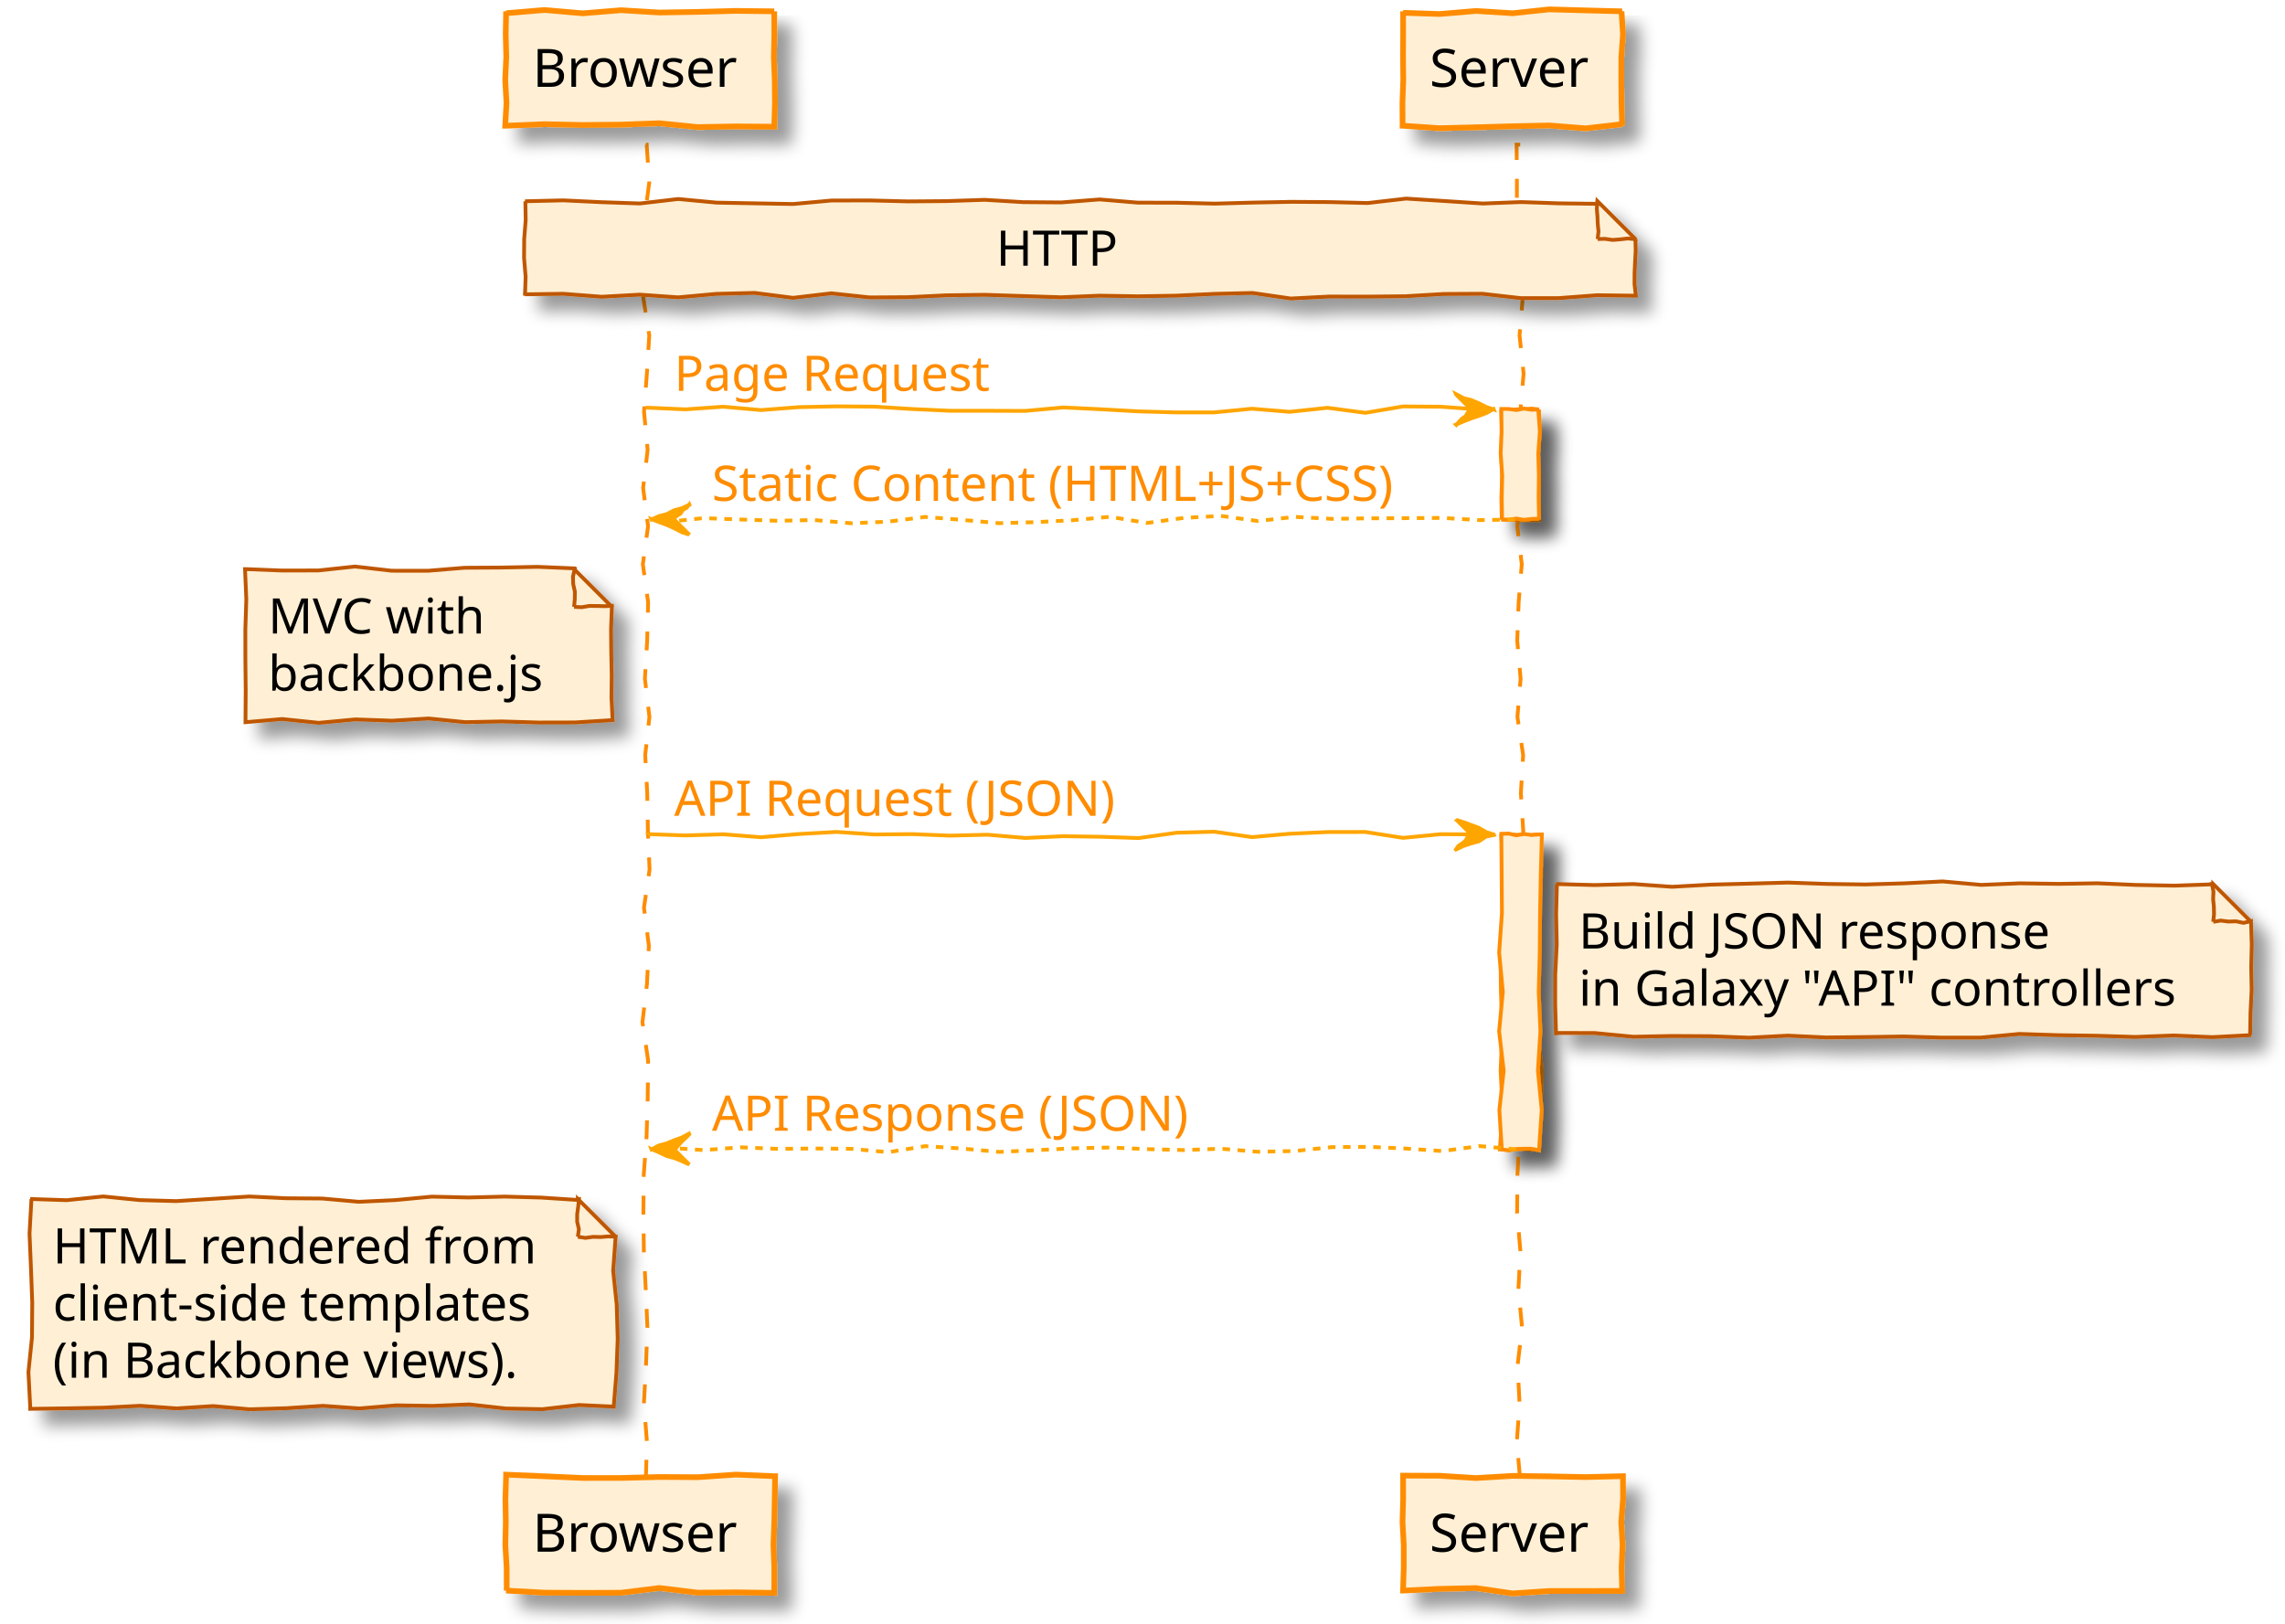
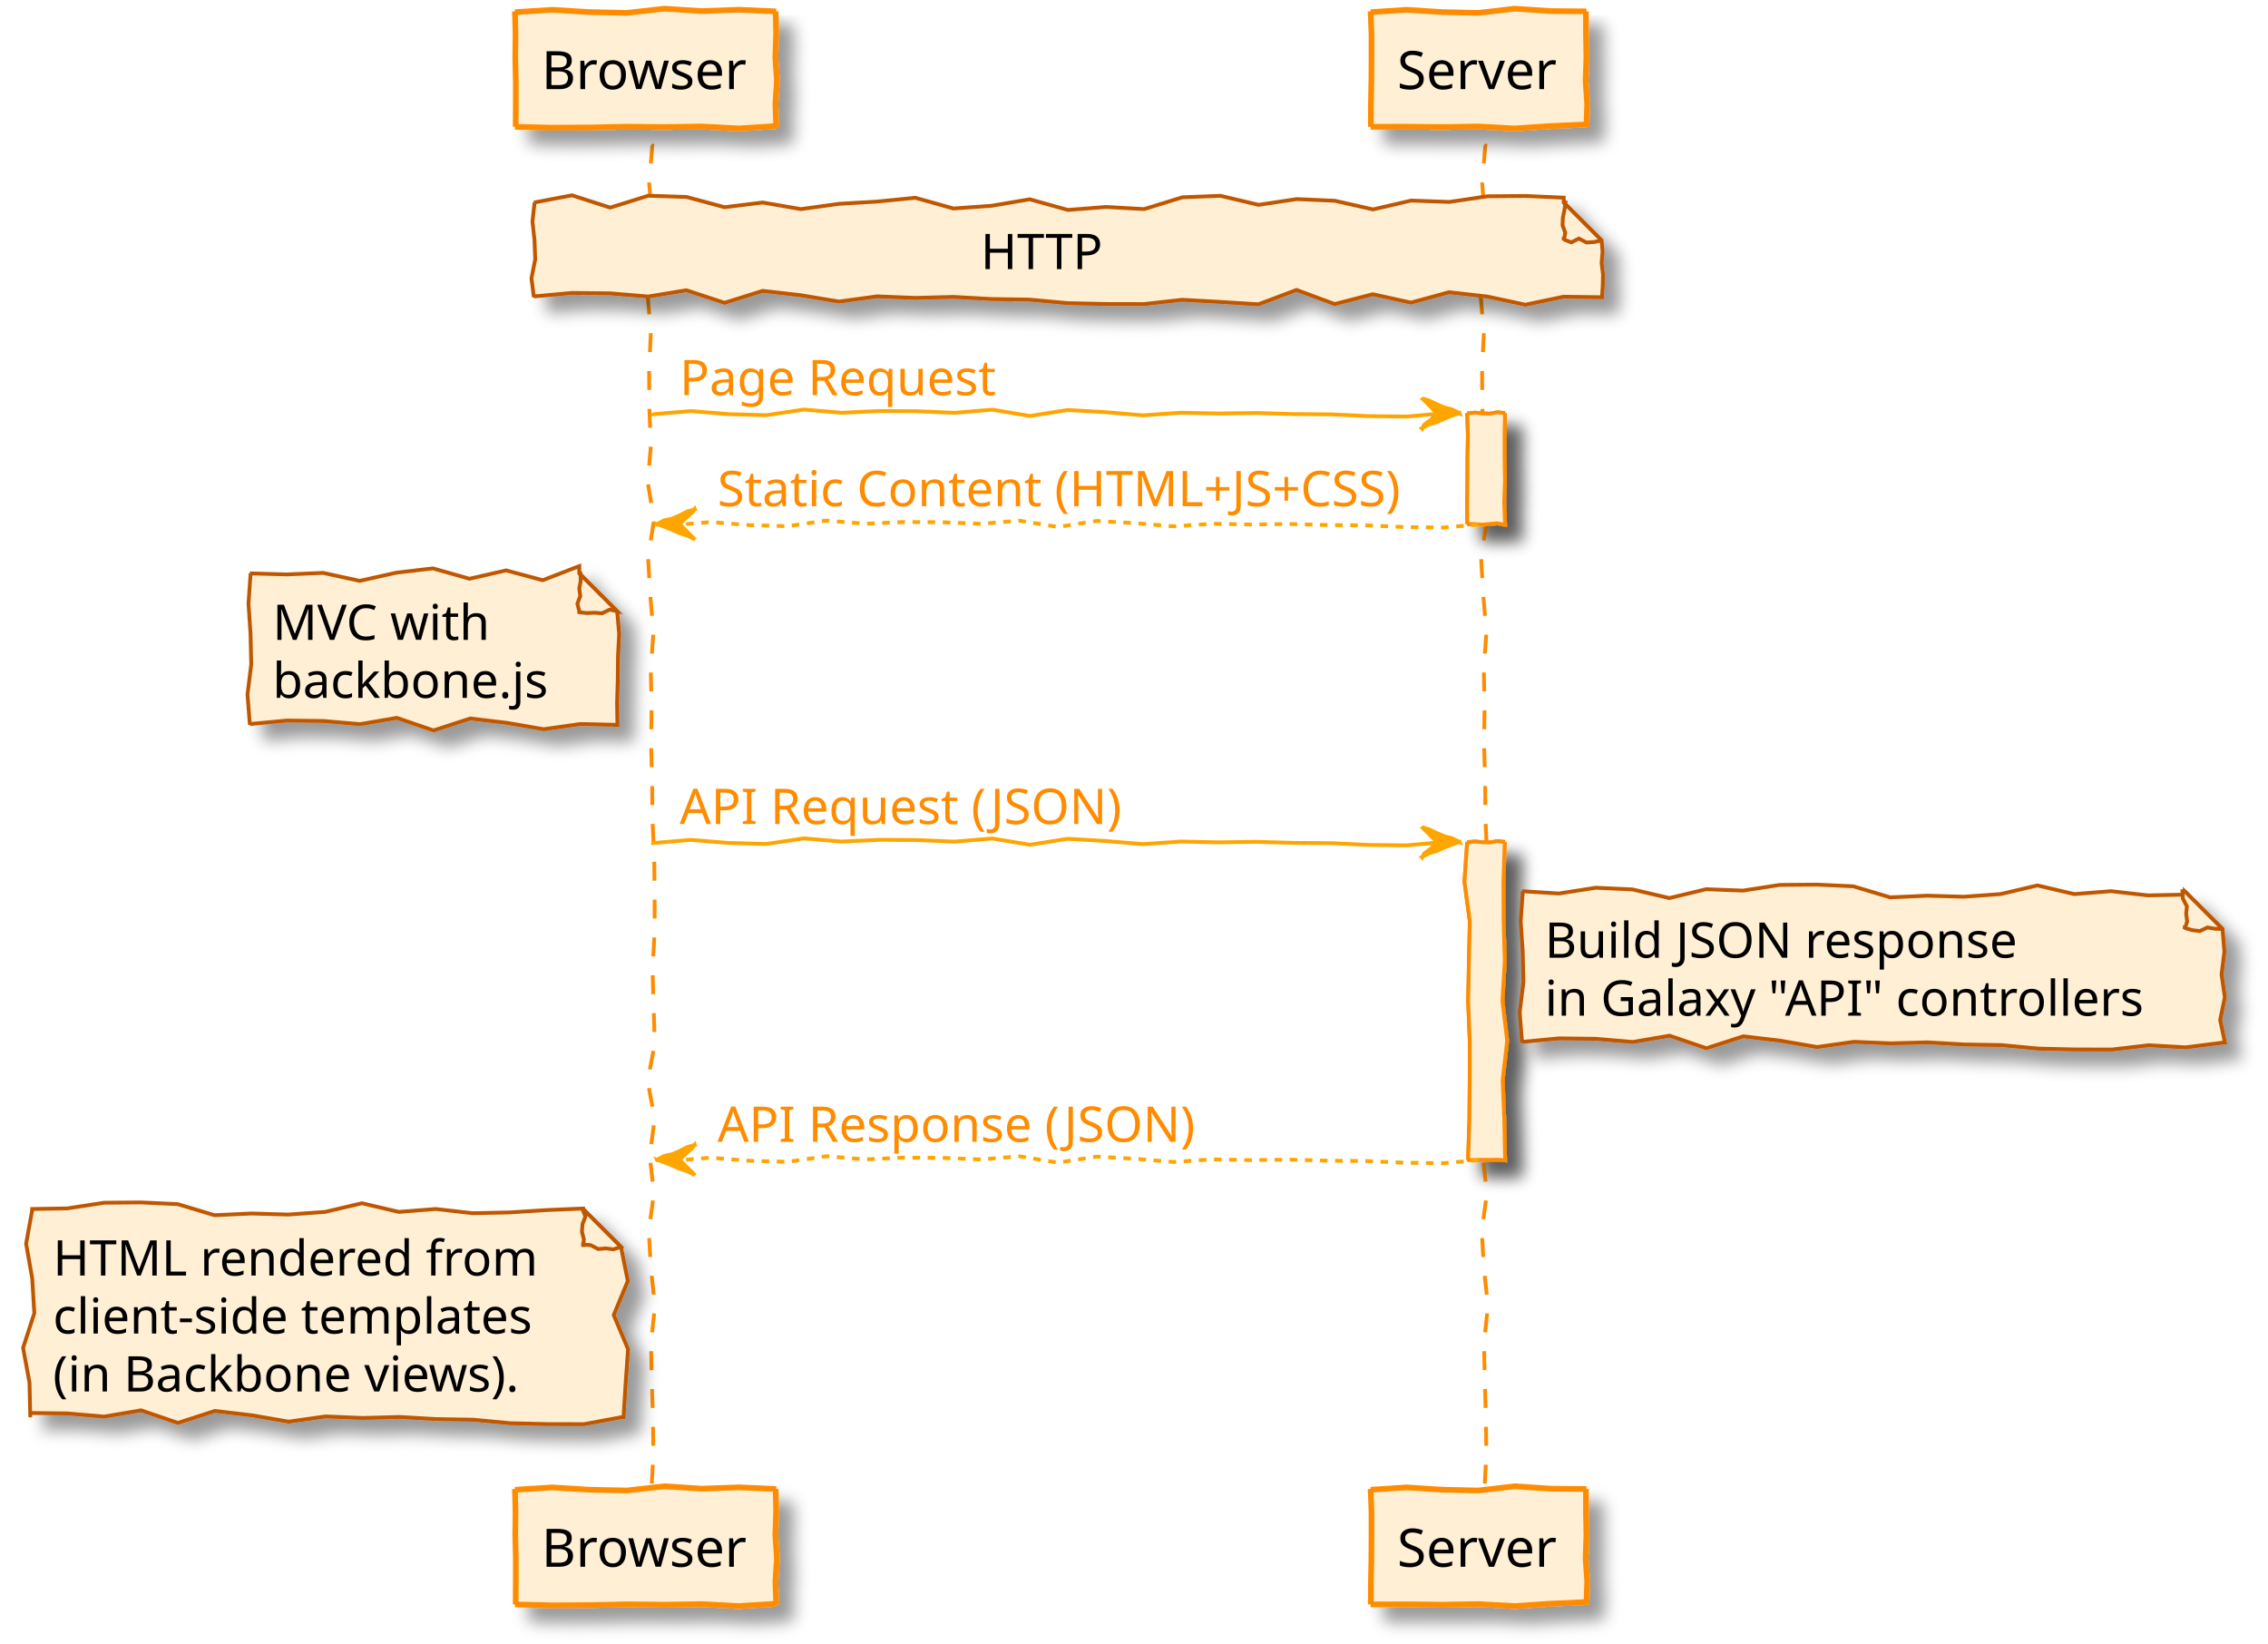
- <svg xmlns="http://www.w3.org/2000/svg" height="430px" style="width:605px;height:430px;" version="1.1" viewBox="0 0 605 430" width="605px">
+ <svg xmlns="http://www.w3.org/2000/svg" contentScriptType="application/ecmascript" contentStyleType="text/css" height="434px" preserveAspectRatio="none" style="width:599px;height:434px;" version="1.1" viewBox="0 0 599 434" width="599px" zoomAndPan="magnify">
  <defs>
-     <filter height="300%" id="f1" width="300%" x="-1" y="-1">
+     <filter height="300%" id="freiprpih2tjl" width="300%" x="-1" y="-1">
      <feGaussianBlur result="blurOut" stdDeviation="2.0" />
      <feColorMatrix in="blurOut" result="blurOut2" type="matrix" values="0 0 0 0 0 0 0 0 0 0 0 0 0 0 0 0 0 0 .4 0" />
      <feOffset dx="4.0" dy="4.0" in="blurOut2" result="blurOut3" />
      <feBlend in="SourceGraphic" in2="blurOut3" mode="normal" />
    </filter>
  </defs>
  <g>
-     <polygon fill="#FFEFD5" filter="url(#f1)" points="397.5,108.43,397.5,108.659,399.5,108.468,401.5,108.406,403.5,108.431,405.5,108.201,407.5,108.43,407.46,108.43,407.676,114.256,407.253,120.083,407.463,125.909,407.317,131.736,407.5,137.562,407.5,137.748,405.5,137.755,403.5,137.786,401.5,137.765,399.5,137.618,397.5,137.562,397.631,137.562,397.521,131.736,397.738,125.909,397.462,120.083,397.66,114.256,397.5,108.43" style="stroke: #FF8C00; stroke-width: 1.0;" />
-     <polygon fill="#FFEFD5" filter="url(#f1)" points="397.5,220.961,397.5,221.031,399.5,220.903,401.5,221.082,403.5,221.117,405.5,221.143,407.5,220.961,407.844,220.961,408.063,231.386,407.516,241.81,407.422,252.235,406.898,262.66,407.046,273.085,408.241,283.51,407.837,293.935,407.5,304.359,407.5,304.155,405.5,304.495,403.5,304.265,401.5,304.264,399.5,304.559,397.5,304.359,397.121,304.359,397.856,293.935,397.323,283.51,397.772,273.085,397.409,262.66,397.288,252.235,397.921,241.81,398.065,231.386,397.5,220.961" style="stroke: #FF8C00; stroke-width: 1.0;" />
-     <path d="M171,38.297 L171.228,38.297 L171.894,48.4 L170.548,58.502 L171.743,68.605 L170.304,78.708 L171.909,88.81 L171.279,98.913 L170.515,109.016 L171.476,119.118 L170.278,129.221 L171.589,139.324 L170.208,149.426 L171.609,159.529 L171.352,169.632 L170.754,179.734 L171.949,189.837 L170.83,199.94 L171.369,210.042 L171.546,220.145 L171.988,230.248 L170.506,240.35 L171.803,250.453 L171.297,260.556 L170.104,270.659 L171.597,280.761 L171.49,290.864 L171.189,300.966 L170.448,311.069 L170.35,321.172 L170.479,331.275 L170.972,341.377 L171.419,351.48 L171.041,361.583 L170.485,371.685 L171.291,381.788 L171,391.891 " fill="none" style="stroke: #FF8C00; stroke-width: 1.0; stroke-dasharray: 5.0,5.0;" />
-     <path d="M402.5,38.297 L401.55,38.297 L401.635,48.4 L401.621,58.502 L403.167,68.605 L403.192,78.708 L402.332,88.81 L403.405,98.913 L402.528,109.016 L403.02,119.118 L403.031,129.221 L401.723,139.324 L402.922,149.426 L402.09,159.529 L401.717,169.632 L402.616,179.734 L401.769,189.837 L403.282,199.94 L402.683,210.042 L403.317,220.145 L401.637,230.248 L401.526,240.35 L402.39,250.453 L402.016,260.556 L403.103,270.659 L402.221,280.761 L401.522,290.864 L402.289,300.966 L401.774,311.069 L401.684,321.172 L402.558,331.275 L402.036,341.377 L402.996,351.48 L401.815,361.583 L402.337,371.685 L401.612,381.788 L402.5,391.891 " fill="none" style="stroke: #FF8C00; stroke-width: 1.0; stroke-dasharray: 5.0,5.0;" />
-     <polygon fill="#FFEFD5" filter="url(#f1)" points="134,3,134,3.504,144.143,2.647,154.286,3.525,164.429,2.704,174.571,3.316,184.714,3.151,194.857,2.881,205,3,204.99,3,205.023,9.059,204.894,15.119,205.124,21.178,205.19,27.238,205,33.297,205,33.555,194.857,33.471,184.714,33.651,174.571,32.633,164.429,33.004,154.286,33.095,144.143,32.88,134,33.297,133.771,33.297,134.105,27.238,133.767,21.178,134.045,15.119,133.898,9.059,134,3" style="stroke: #FF8C00; stroke-width: 1.5;" />
-     <text fill="#000000" font-family="sans-serif" font-size="14" lengthAdjust="spacingAndGlyphs" textLength="57" x="141" y="22.995">Browser</text>
-     <polygon fill="#FFEFD5" filter="url(#f1)" points="134,390.891,134,390.485,144.143,390.913,154.286,391.363,164.429,391.362,174.571,391.106,184.714,391.165,194.857,390.473,205,390.891,205.233,390.891,205.12,396.95,205.012,403.009,204.789,409.069,205.015,415.128,205,421.188,205,421.789,194.857,421.65,184.714,421.737,174.571,420.497,164.429,421.751,154.286,421.787,144.143,421.733,134,421.188,134.156,421.188,134.148,415.128,133.799,409.069,133.925,403.009,133.818,396.95,134,390.891" style="stroke: #FF8C00; stroke-width: 1.5;" />
-     <text fill="#000000" font-family="sans-serif" font-size="14" lengthAdjust="spacingAndGlyphs" textLength="57" x="141" y="410.886">Browser</text>
-     <polygon fill="#FFEFD5" filter="url(#f1)" points="371.5,3,371.5,3.393,381.167,3.709,390.833,2.9,400.5,3.508,410.167,2.481,419.833,2.753,429.5,3,429.328,3,429.715,9.059,429.281,15.119,429.272,21.178,429.318,27.238,429.5,33.297,429.5,32.881,419.833,33.984,410.167,33.221,400.5,33.43,390.833,33.703,381.167,33.946,371.5,33.297,371.367,33.297,371.325,27.238,371.541,21.178,371.48,15.119,371.51,9.059,371.5,3" style="stroke: #FF8C00; stroke-width: 1.5;" />
-     <text fill="#000000" font-family="sans-serif" font-size="14" lengthAdjust="spacingAndGlyphs" textLength="44" x="378.5" y="22.995">Server</text>
-     <polygon fill="#FFEFD5" filter="url(#f1)" points="371.5,390.891,371.5,390.742,381.167,390.782,390.833,391.386,400.5,390.808,410.167,390.938,419.833,391.129,429.5,390.891,429.716,390.891,429.74,396.95,429.256,403.009,429.61,409.069,429.348,415.128,429.5,421.188,429.5,421.282,419.833,421.293,410.167,421.292,400.5,421.933,390.833,420.521,381.167,420.723,371.5,421.188,371.485,421.188,371.676,415.128,371.671,409.069,371.346,403.009,371.51,396.95,371.5,390.891" style="stroke: #FF8C00; stroke-width: 1.5;" />
-     <text fill="#000000" font-family="sans-serif" font-size="14" lengthAdjust="spacingAndGlyphs" textLength="44" x="378.5" y="410.886">Server</text>
-     <polygon fill="#FFEFD5" filter="url(#f1)" points="397.5,108.43,397.5,108.291,399.5,108.296,401.5,108.582,403.5,108.186,405.5,108.505,407.5,108.43,407.288,108.43,407.709,114.256,407.292,120.083,407.453,125.909,407.381,131.736,407.5,137.562,407.5,137.332,405.5,137.412,403.5,137.656,401.5,137.313,399.5,137.615,397.5,137.562,397.693,137.562,397.62,131.736,397.74,125.909,397.335,120.083,397.575,114.256,397.5,108.43" style="stroke: #FF8C00; stroke-width: 1.0;" />
-     <polygon fill="#FFEFD5" filter="url(#f1)" points="397.5,220.961,397.5,220.788,399.5,220.743,401.5,221.204,403.5,220.846,405.5,221.106,407.5,220.961,408.242,220.961,407.956,231.386,407.769,241.81,407.681,252.235,407.409,262.66,407.858,273.085,407.194,283.51,408.199,293.935,407.5,304.359,407.5,304.597,405.5,304.186,403.5,304.178,401.5,304.257,399.5,304.607,397.5,304.359,397.635,304.359,396.988,293.935,398.136,283.51,396.923,273.085,397.908,262.66,396.928,252.235,397.666,241.81,397.593,231.386,397.5,220.961" style="stroke: #FF8C00; stroke-width: 1.0;" />
-     <polygon fill="#FFEFD5" filter="url(#f1)" points="139,53.297,139.1,53.297,139.186,58.297,138.791,63.297,138.756,68.297,139.171,73.297,139,78.297,139,77.936,149.138,77.789,159.276,78.578,169.414,78.017,179.552,78.737,189.69,77.811,199.828,77.559,209.965,78.864,220.103,77.668,230.241,78.754,240.379,78.689,250.517,78.197,260.655,78.06,270.793,78.387,280.931,78.715,291.069,78.291,301.207,78.455,311.345,78.29,321.483,77.814,331.621,77.572,341.759,79.043,351.897,78.523,362.034,78.541,372.172,78.435,382.31,77.84,392.448,77.784,402.586,78.936,412.724,78.934,422.862,78.167,433,78.297,433.117,78.297,432.774,75.297,432.782,72.297,432.922,69.297,433.076,66.297,433,63.297,433.094,63.391,431.048,61.345,428.91,59.207,426.838,57.135,425.112,55.409,423,53.297,423,53.973,412.857,53.846,402.714,53.505,392.571,53.893,382.429,53.231,372.286,52.588,362.143,53.761,352,53.511,341.857,53.448,331.714,53.646,321.571,53.923,311.429,53.675,301.286,53.663,291.143,52.809,281,53.604,270.857,53.525,260.714,52.915,250.571,53.253,240.429,53.332,230.286,53.075,220.143,53.098,210,54.022,199.857,53.843,189.714,53.656,179.571,52.696,169.429,53.882,159.286,53.54,149.143,53.057,139,53.297" style="stroke: #BF5700; stroke-width: 1.0;" />
-     <path d="M423,53.297 L422.939,53.297 L422.793,55.297 L422.955,57.297 L423.038,59.297 L423.239,61.297 L423,63.297 " fill="#FFEFD5" style="stroke: #BF5700; stroke-width: 1.0;" />
-     <path d="M433,63.297 L433,63.338 L431,63.15 L429,63.379 L427,63.538 L425,63.252 L423,63.297 " fill="#FFEFD5" style="stroke: #BF5700; stroke-width: 1.0;" />
-     <text fill="#000000" font-family="sans-serif" font-size="13" lengthAdjust="spacingAndGlyphs" textLength="32" x="263.75" y="70.364">HTTP</text>
-     <polygon fill="#FFA500" points="385.5,104.43,385.462,104.335,387.585,105.443,389.447,105.897,391.462,106.735,393.561,107.782,395.5,108.43,395.453,108.313,393.557,109.373,391.541,110.132,389.493,110.813,387.488,111.599,385.5,112.43,385.59,112.52,386.321,111.65,387.114,110.844,388.059,110.189,388.639,109.168,389.5,108.43,389.585,108.515,388.61,107.539,387.999,106.929,387.06,105.99,386.319,105.249,385.5,104.43" style="stroke: #FFA500; stroke-width: 1.0;" />
-     <path d="M171.5,108.43 L171.5,107.957 L181.5,108.397 L191.5,107.698 L201.5,108.588 L211.5,107.814 L221.5,107.599 L231.5,107.681 L241.5,108.311 L251.5,108.773 L261.5,108.773 L271.5,108.809 L281.5,107.889 L291.5,108.374 L301.5,108.935 L311.5,109.21 L321.5,109.201 L331.5,108.229 L341.5,109.052 L351.5,107.984 L361.5,109.315 L371.5,107.624 L381.5,107.701 L391.5,108.43 " fill="none" style="stroke: #FFA500; stroke-width: 1.0;" />
-     <text fill="#FF8C00" font-family="sans-serif" font-size="13" lengthAdjust="spacingAndGlyphs" textLength="88" x="178.5" y="103.497">Page Request</text>
-     <polygon fill="#FFA500" points="182.5,133.562,182.534,133.647,180.58,134.563,178.486,135.128,176.562,136.119,174.462,136.668,172.5,137.562,172.459,137.461,174.447,138.231,176.411,138.941,178.453,139.845,180.571,140.94,182.5,141.562,182.589,141.652,181.665,140.727,180.997,140.06,180.087,139.149,179.259,138.322,178.5,137.562,178.335,137.397,179.16,136.623,180.165,136.028,180.788,135.051,181.793,134.455,182.5,133.562" style="stroke: #FFA500; stroke-width: 1.0;" />
-     <path d="M176.5,137.562 L176.5,138.207 L186.283,137.2 L196.065,137.565 L205.848,137.903 L215.63,137.708 L225.413,138.562 L235.196,138.126 L244.978,136.88 L254.761,137.668 L264.543,138.54 L274.326,138.258 L284.109,137.747 L293.891,136.844 L303.674,138.482 L313.457,137.138 L323.239,136.609 L333.022,137.964 L342.804,136.868 L352.587,137.391 L362.37,137.253 L372.152,137.206 L381.935,137.146 L391.717,137.723 L401.5,137.562 " fill="none" style="stroke: #FFA500; stroke-width: 1.0; stroke-dasharray: 2.0,2.0;" />
-     <text fill="#FF8C00" font-family="sans-serif" font-size="13" lengthAdjust="spacingAndGlyphs" textLength="202" x="188.5" y="132.629">Static Content (HTML+JS+CSS)</text>
-     <polygon fill="#FFEFD5" filter="url(#f1)" points="65,150.695,64.875,150.695,65.215,158.695,64.96,166.695,64.969,174.695,65.055,182.695,65,190.695,65,191.239,74.7,190.394,84.4,191.402,94.1,190.496,103.8,190.834,113.5,190.253,123.2,191.224,132.9,191.031,142.6,191.32,152.3,191.297,162,190.695,162.202,190.695,161.896,184.695,161.957,178.695,161.836,172.695,161.779,166.695,162,160.695,161.832,160.527,160.023,158.718,158.07,156.766,155.952,154.648,153.849,152.544,152,150.695,152,150.503,142.333,150.098,132.667,150.288,123,150.344,113.333,151.139,103.667,151.128,94,150.017,84.333,151.057,74.667,151.079,65,150.695" style="stroke: #BF5700; stroke-width: 1.0;" />
-     <path d="M152,150.695 L152.176,150.695 L151.704,152.695 L151.77,154.695 L152.217,156.695 L152.184,158.695 L152,160.695 " fill="#FFEFD5" style="stroke: #BF5700; stroke-width: 1.0;" />
-     <path d="M162,160.695 L162,160.434 L160,160.517 L158,160.458 L156,160.451 L154,160.791 L152,160.695 " fill="#FFEFD5" style="stroke: #BF5700; stroke-width: 1.0;" />
-     <text fill="#000000" font-family="sans-serif" font-size="13" lengthAdjust="spacingAndGlyphs" textLength="58" x="71" y="167.762">MVC with</text>
-     <text fill="#000000" font-family="sans-serif" font-size="13" lengthAdjust="spacingAndGlyphs" textLength="76" x="71" y="182.895">backbone.js</text>
-     <polygon fill="#FFA500" points="385.5,216.961,385.552,217.092,387.475,217.698,389.447,218.428,391.416,219.15,393.585,220.373,395.5,220.961,395.557,221.104,393.414,221.546,391.584,222.772,389.494,223.347,387.448,224.03,385.5,224.961,385.475,224.936,386.135,223.996,387.095,223.356,388.002,222.663,388.555,221.616,389.5,220.961,389.332,220.793,388.633,220.094,387.841,219.302,387.083,218.544,386.383,217.844,385.5,216.961" style="stroke: #FFA500; stroke-width: 1.0;" />
-     <path d="M171.5,220.961 L171.5,220.878 L181.5,221.227 L191.5,220.918 L201.5,221.7 L211.5,220.848 L221.5,220.294 L231.5,220.969 L241.5,220.872 L251.5,221.276 L261.5,221.035 L271.5,221.895 L281.5,221.425 L291.5,221.578 L301.5,221.92 L311.5,220.51 L321.5,220.235 L331.5,221.665 L341.5,220.774 L351.5,220.324 L361.5,220.305 L371.5,221.869 L381.5,220.89 L391.5,220.961 " fill="none" style="stroke: #FFA500; stroke-width: 1.0;" />
-     <text fill="#FF8C00" font-family="sans-serif" font-size="13" lengthAdjust="spacingAndGlyphs" textLength="122" x="178.5" y="216.028">API Request (JSON)</text>
-     <polygon fill="#FFEFD5" filter="url(#f1)" points="412,234.094,412.221,234.094,412.023,242.094,412.18,250.094,411.781,258.094,411.772,266.094,412,274.094,412,273.518,422.222,273.544,432.444,274.526,442.667,274.325,452.889,274.383,463.111,274.774,473.333,274.231,483.556,274.717,493.778,274.606,504,274.455,514.222,274.756,524.444,274.748,534.667,273.781,544.889,274.11,555.111,274.259,565.333,274.58,575.556,274.184,585.778,274.629,596,274.094,595.759,274.094,595.868,268.094,596.165,262.094,596.044,256.094,596.196,250.094,596,244.094,596.115,244.208,593.839,241.933,591.975,240.069,590.099,238.192,588.028,236.121,586,234.094,586,234.163,575.765,234.52,565.529,234.33,555.294,233.891,545.059,234.05,534.823,233.901,524.588,234.318,514.353,233.402,504.118,233.908,493.882,234.207,483.647,234.065,473.412,233.704,463.176,233.984,452.941,234.249,442.706,234.821,432.471,234.094,422.235,234.363,412,234.094" style="stroke: #BF5700; stroke-width: 1.0;" />
-     <path d="M586,234.094 L585.671,234.094 L586.057,236.094 L585.971,238.094 L586.163,240.094 L586.207,242.094 L586,244.094 " fill="#FFEFD5" style="stroke: #BF5700; stroke-width: 1.0;" />
-     <path d="M596,244.094 L596,243.93 L594,244.369 L592,243.964 L590,244.027 L588,243.766 L586,244.094 " fill="#FFEFD5" style="stroke: #BF5700; stroke-width: 1.0;" />
-     <text fill="#000000" font-family="sans-serif" font-size="13" lengthAdjust="spacingAndGlyphs" textLength="130" x="418" y="251.161">Build JSON response</text>
-     <text fill="#000000" font-family="sans-serif" font-size="13" lengthAdjust="spacingAndGlyphs" textLength="163" x="418" y="266.293">in Galaxy "API" controllers</text>
-     <polygon fill="#FFA500" points="182.5,300.359,182.43,300.185,180.523,301.216,178.49,301.935,176.502,302.765,174.41,303.335,172.5,304.359,172.463,304.268,174.496,305.149,176.573,306.141,178.442,306.615,180.442,307.416,182.5,308.359,182.42,308.279,181.612,307.471,180.809,306.669,180.041,305.9,179.144,305.004,178.5,304.359,178.637,304.497,179.343,303.603,180.09,302.75,180.877,301.936,181.715,301.175,182.5,300.359" style="stroke: #FFA500; stroke-width: 1.0;" />
-     <path d="M176.5,304.359 L176.5,303.882 L186.283,304.549 L196.065,303.811 L205.848,304.216 L215.63,304.122 L225.413,304.207 L235.196,305.102 L244.978,303.498 L254.761,304.135 L264.543,305.03 L274.326,304.572 L284.109,304.071 L293.891,303.858 L303.674,304.288 L313.457,304.537 L323.239,304.177 L333.022,304.989 L342.804,304.789 L352.587,303.756 L362.37,303.678 L372.152,304.132 L381.935,304.802 L391.717,303.48 L401.5,304.359 " fill="none" style="stroke: #FFA500; stroke-width: 1.0; stroke-dasharray: 2.0,2.0;" />
-     <text fill="#FF8C00" font-family="sans-serif" font-size="13" lengthAdjust="spacingAndGlyphs" textLength="132" x="188.5" y="299.426">API Response (JSON)</text>
-     <polygon fill="#FFEFD5" filter="url(#f1)" points="8,317.492,8.329,317.492,7.818,326.659,8.202,335.825,8.541,344.992,8.468,354.159,7.527,363.325,8,372.492,8,373.06,17.688,372.924,27.375,372.751,37.062,372.247,46.75,372.942,56.438,372.323,66.125,373.177,75.812,372.887,85.5,372.259,95.188,372.95,104.875,372.135,114.562,372.276,124.25,371.883,133.938,372.97,143.625,373.147,153.312,372.04,163,372.492,162.489,372.492,163.214,363.492,163.548,354.492,163.284,345.492,162.343,336.492,163,327.492,162.959,327.451,161.147,325.639,158.938,323.43,157.115,321.607,154.837,319.329,153,317.492,153,317.756,143.333,317.121,133.667,316.854,124,317.096,114.333,316.866,104.667,317.783,95,318.235,85.333,317.372,75.667,317.295,66,316.828,56.333,317.442,46.667,318.05,37,317.788,27.333,316.815,17.667,317.81,8,317.492" style="stroke: #BF5700; stroke-width: 1.0;" />
-     <path d="M153,317.492 L153.287,317.492 L153.091,319.492 L152.819,321.492 L152.814,323.492 L153.267,325.492 L153,327.492 " fill="#FFEFD5" style="stroke: #BF5700; stroke-width: 1.0;" />
-     <path d="M163,327.492 L163,327.459 L161,327.405 L159,327.567 L157,327.515 L155,327.794 L153,327.492 " fill="#FFEFD5" style="stroke: #BF5700; stroke-width: 1.0;" />
-     <text fill="#000000" font-family="sans-serif" font-size="13" lengthAdjust="spacingAndGlyphs" textLength="131" x="14" y="334.559">HTML rendered from</text>
-     <text fill="#000000" font-family="sans-serif" font-size="13" lengthAdjust="spacingAndGlyphs" textLength="134" x="14" y="349.692">client-side templates</text>
-     <text fill="#000000" font-family="sans-serif" font-size="13" lengthAdjust="spacingAndGlyphs" textLength="130" x="14" y="364.825">(in Backbone views).</text>
+     <polygon fill="#FFEFD5" filter="url(#freiprpih2tjl)" points="387.5,109.109,387.5,109.179,389.5,108.971,391.5,109.174,393.5,109.243,395.5,108.872,397.5,109.109,397.474,109.109,397.358,114.972,397.372,120.834,397.477,126.696,397.269,132.558,397.5,138.42,397.5,138.605,395.5,138.21,393.5,138.354,391.5,138.564,389.5,138.391,387.5,138.42,387.523,138.42,387.489,132.558,387.56,126.696,387.58,120.834,387.695,114.972,387.5,109.109" style="stroke: #FF8C00; stroke-width: 1.0;" />
+     <polygon fill="#FFEFD5" filter="url(#freiprpih2tjl)" points="387.5,222.352,387.5,222.422,389.5,222.214,391.5,222.416,393.5,222.485,395.5,222.114,397.5,222.352,397.422,222.352,397.074,232.843,397.116,243.334,397.432,253.826,396.809,264.317,398.054,274.809,396.87,285.3,397.302,295.792,397.5,306.283,397.5,306.427,395.5,306.255,393.5,306.306,391.5,306.273,389.5,306.343,387.5,306.283,387.739,306.283,388.086,295.792,388.171,285.3,388.179,274.809,387.755,264.317,387.964,253.826,388.202,243.334,386.779,232.843,387.5,222.352" style="stroke: #FF8C00; stroke-width: 1.0;" />
+     <path d="M172,38.488 L172.28,38.488 L171.448,48.37 L172.258,58.251 L172.533,68.132 L171.049,78.013 L171.896,87.895 L171.431,97.776 L171.489,107.657 L171.909,117.539 L171.078,127.42 L172.738,137.301 L171.16,147.183 L171.736,157.064 L172.576,166.945 L171.886,176.826 L172.091,186.708 L171.957,196.589 L172.238,206.47 L172.319,216.352 L172.781,226.233 L172.895,236.114 L172.906,245.995 L172.339,255.877 L172.618,265.758 L172.936,275.639 L171.038,285.521 L172.905,295.402 L171.605,305.283 L172.712,315.164 L171.34,325.046 L171.909,334.927 L172.989,344.808 L171.935,354.69 L172.14,364.571 L172.452,374.452 L172.555,384.334 L172,394.215 " fill="none" style="stroke: #FF8C00; stroke-width: 1.0; stroke-dasharray: 5.0,5.0;" />
+     <path d="M392,38.488 L392.28,38.488 L391.448,48.37 L392.258,58.251 L392.533,68.132 L391.049,78.013 L391.896,87.895 L391.431,97.776 L391.489,107.657 L391.909,117.539 L391.078,127.42 L392.738,137.301 L391.16,147.183 L391.736,157.064 L392.576,166.945 L391.886,176.826 L392.091,186.708 L391.957,196.589 L392.238,206.47 L392.319,216.352 L392.781,226.233 L392.895,236.114 L392.906,245.995 L392.339,255.877 L392.618,265.758 L392.936,275.639 L391.038,285.521 L392.905,295.402 L391.605,305.283 L392.712,315.164 L391.34,325.046 L391.909,334.927 L392.989,344.808 L391.935,354.69 L392.14,364.571 L392.452,374.452 L392.555,384.334 L392,394.215 " fill="none" style="stroke: #FF8C00; stroke-width: 1.0; stroke-dasharray: 5.0,5.0;" />
+     <polygon fill="#FFEFD5" filter="url(#freiprpih2tjl)" points="136,3,136,3.21,145.857,2.586,155.714,3.193,165.571,3.4,175.429,2.287,185.286,2.922,195.143,2.574,205,3,204.872,3,204.977,9.098,204.769,15.195,205.185,21.293,204.79,27.391,205,33.488,205,33.291,195.143,33.92,185.286,33.403,175.429,33.556,165.571,33.456,155.714,33.667,145.857,33.727,136,33.488,136.195,33.488,136.224,27.391,136.226,21.293,136.085,15.195,136.155,9.098,136,3" style="stroke: #FF8C00; stroke-width: 1.5;" />
+     <text fill="#000000" font-family="sans-serif" font-size="14" lengthAdjust="spacingAndGlyphs" textLength="55" x="143" y="23.535">Browser</text>
+     <polygon fill="#FFEFD5" filter="url(#freiprpih2tjl)" points="136,393.215,136,393.425,145.857,392.8,155.714,393.408,165.571,393.615,175.429,392.501,185.286,393.137,195.143,392.788,205,393.215,204.872,393.215,204.977,399.312,204.769,405.41,205.185,411.508,204.79,417.606,205,423.703,205,423.505,195.143,424.135,185.286,423.617,175.429,423.771,165.571,423.671,155.714,423.882,145.857,423.942,136,423.703,136.195,423.703,136.224,417.606,136.226,411.508,136.085,405.41,136.155,399.312,136,393.215" style="stroke: #FF8C00; stroke-width: 1.5;" />
+     <text fill="#000000" font-family="sans-serif" font-size="14" lengthAdjust="spacingAndGlyphs" textLength="55" x="143" y="413.75">Browser</text>
+     <polygon fill="#FFEFD5" filter="url(#freiprpih2tjl)" points="362,3,362,3.21,371.5,2.586,381,3.193,390.5,3.4,400,2.287,409.5,2.922,419,3,418.858,3,418.872,9.098,418.977,15.195,418.769,21.293,419.185,27.391,419,33.488,419,32.858,409.5,33.291,400,33.92,390.5,33.403,381,33.556,371.5,33.456,362,33.488,362.06,33.488,362.08,27.391,362.195,21.293,362.224,15.195,362.226,9.098,362,3" style="stroke: #FF8C00; stroke-width: 1.5;" />
+     <text fill="#000000" font-family="sans-serif" font-size="14" lengthAdjust="spacingAndGlyphs" textLength="43" x="369" y="23.535">Server</text>
+     <polygon fill="#FFEFD5" filter="url(#freiprpih2tjl)" points="362,393.215,362,393.425,371.5,392.8,381,393.408,390.5,393.615,400,392.501,409.5,393.137,419,393.215,418.858,393.215,418.872,399.312,418.977,405.41,418.769,411.508,419.185,417.606,419,423.703,419,423.073,409.5,423.505,400,424.135,390.5,423.617,381,423.771,371.5,423.671,362,423.703,362.06,423.703,362.08,417.606,362.195,411.508,362.224,405.41,362.226,399.312,362,393.215" style="stroke: #FF8C00; stroke-width: 1.5;" />
+     <text fill="#000000" font-family="sans-serif" font-size="14" lengthAdjust="spacingAndGlyphs" textLength="43" x="369" y="413.75">Server</text>
+     <polygon fill="#FFEFD5" filter="url(#freiprpih2tjl)" points="387.5,109.109,387.5,109.179,389.5,108.971,391.5,109.174,393.5,109.243,395.5,108.872,397.5,109.109,397.474,109.109,397.358,114.972,397.372,120.834,397.477,126.696,397.269,132.558,397.5,138.42,397.5,138.605,395.5,138.21,393.5,138.354,391.5,138.564,389.5,138.391,387.5,138.42,387.523,138.42,387.489,132.558,387.56,126.696,387.58,120.834,387.695,114.972,387.5,109.109" style="stroke: #FF8C00; stroke-width: 1.0;" />
+     <polygon fill="#FFEFD5" filter="url(#freiprpih2tjl)" points="387.5,222.352,387.5,222.422,389.5,222.214,391.5,222.416,393.5,222.485,395.5,222.114,397.5,222.352,397.422,222.352,397.074,232.843,397.116,243.334,397.432,253.826,396.809,264.317,398.054,274.809,396.87,285.3,397.302,295.792,397.5,306.283,397.5,306.427,395.5,306.255,393.5,306.306,391.5,306.273,389.5,306.343,387.5,306.283,387.739,306.283,388.086,295.792,388.171,285.3,388.179,274.809,387.755,264.317,387.964,253.826,388.202,243.334,386.779,232.843,387.5,222.352" style="stroke: #FF8C00; stroke-width: 1.0;" />
+     <path d="M141,53.488 L141.187,53.488 L140.632,58.488 L141.172,63.488 L141.355,68.488 L140.366,73.488 L141,78.488 L141,78.281 L151.071,77.351 L161.143,77.466 L171.214,78.306 L181.286,76.645 L191.357,79.965 L201.429,76.808 L211.5,77.961 L221.571,79.64 L231.643,78.26 L241.714,78.67 L251.786,78.403 L261.857,78.964 L271.929,79.126 L282,80.05 L292.071,80.278 L302.143,80.3 L312.214,79.167 L322.286,79.725 L332.357,80.361 L342.429,76.565 L352.5,80.298 L362.571,77.698 L372.643,79.912 L382.714,77.168 L392.786,78.306 L402.857,80.466 L412.929,78.358 L423,78.488 L423.094,78.488 L423.301,75.488 L423.37,72.488 L422.997,69.488 L423.255,66.488 L423,63.488 L422.64,63.129 L421.179,61.667 L419.345,59.833 L417.279,57.768 L415.385,55.874 L413,53.488 L413,52.2 L402.926,51.749 L392.852,51.831 L382.778,53.331 L372.704,52.964 L362.63,55.305 L352.556,53.023 L342.481,52.574 L332.407,54.097 L322.333,51.71 L312.259,52.104 L302.185,55.219 L292.111,54.65 L282.037,55.447 L271.963,52.63 L261.889,54.34 L251.815,55.063 L241.741,52.228 L231.667,53.233 L221.593,53.824 L211.518,55.226 L201.444,53.477 L191.37,54.722 L181.296,52.011 L171.222,51.682 L161.148,54.831 L151.074,51.576 L141,53.488 " fill="#FFEFD5" filter="url(#freiprpih2tjl)" style="stroke: #BF5700; stroke-width: 1.0;" />
+     <path d="M413,53.488 L413.452,53.488 L413.184,55.488 L412.762,57.488 L412.685,59.488 L413.408,61.488 L413,63.488 L413,63.222 L415,64.014 L417,62.997 L419,64.037 L421,63.919 L423,63.488 L423.154,63.642 L421.03,61.518 L419.457,59.945 L417.386,57.874 L415.106,55.595 L413,53.488 " fill="#FFEFD5" style="stroke: #BF5700; stroke-width: 1.0;" />
+     <text fill="#000000" font-family="sans-serif" font-size="13" lengthAdjust="spacingAndGlyphs" textLength="33" x="259" y="71.057">HTTP</text>
+     <polygon fill="#FFA500" points="375.5,105.109,375.526,105.174,377.449,105.781,379.524,106.769,381.55,107.633,383.412,108.089,385.5,109.109,385.49,109.085,383.447,109.777,381.452,110.591,379.492,111.488,377.414,112.095,375.5,113.109,375.63,113.24,376.151,112.161,377.053,111.463,378.002,110.811,378.68,109.889,379.5,109.109,379.516,109.126,378.692,108.302,377.942,107.552,377.156,106.766,376.438,106.047,375.5,105.109" style="stroke: #FFA500; stroke-width: 1.0;" />
+     <path d="M172.5,109.109 L172.5,109.39 L182.452,108.557 L192.405,109.367 L202.357,109.642 L212.31,108.158 L222.262,109.006 L232.214,108.541 L242.167,108.598 L252.119,109.019 L262.071,108.188 L272.024,109.848 L281.976,108.269 L291.929,108.846 L301.881,109.685 L311.833,108.995 L321.786,109.2 L331.738,109.067 L341.69,109.347 L351.643,109.428 L361.595,109.89 L371.548,110.004 L381.5,109.109 " fill="none" style="stroke: #FFA500; stroke-width: 1.0;" />
+     <text fill="#FF8C00" font-family="sans-serif" font-size="13" lengthAdjust="spacingAndGlyphs" textLength="83" x="179.5" y="104.367">Page Request</text>
+     <polygon fill="#FFA500" points="183.5,134.42,183.526,134.485,181.449,135.092,179.524,136.08,177.549,136.944,175.412,137.399,173.5,138.42,173.49,138.396,175.447,139.088,177.452,139.901,179.492,140.799,181.414,141.406,183.5,142.42,183.631,142.55,182.551,141.471,181.853,140.773,181.202,140.122,180.28,139.2,179.5,138.42,179.516,138.436,180.292,137.612,181.142,136.862,181.956,136.076,182.838,135.358,183.5,134.42" style="stroke: #FFA500; stroke-width: 1.0;" />
+     <path d="M177.5,138.42 L177.5,138.7 L187.69,137.868 L197.881,138.678 L208.071,138.953 L218.262,137.469 L228.452,138.316 L238.643,137.851 L248.833,137.909 L259.024,138.329 L269.214,137.498 L279.405,139.158 L289.595,137.579 L299.786,138.156 L309.976,138.996 L320.167,138.306 L330.357,138.511 L340.548,138.377 L350.738,138.658 L360.929,138.739 L371.119,139.201 L381.31,139.315 L391.5,138.42 " fill="none" style="stroke: #FFA500; stroke-width: 1.0; stroke-dasharray: 2.0,2.0;" />
+     <text fill="#FF8C00" font-family="sans-serif" font-size="13" lengthAdjust="spacingAndGlyphs" textLength="191" x="189.5" y="133.678">Static Content (HTML+JS+CSS)</text>
+     <path d="M66,151.42 L66.187,151.42 L65.632,159.42 L66.172,167.42 L66.355,175.42 L65.366,183.42 L66,191.42 L66,191.213 L75.7,190.283 L85.4,190.397 L95.1,191.238 L104.8,189.576 L114.5,192.896 L124.2,189.739 L133.9,190.893 L143.6,192.572 L153.3,191.191 L163,191.42 L163.061,191.42 L162.972,185.42 L163.159,179.42 L163.213,173.42 L163.521,167.42 L163,161.42 L163.422,161.842 L161.427,159.847 L159.16,157.58 L157.291,155.711 L155.441,153.861 L153,151.42 L153,149.497 L143.333,153.229 L133.667,150.629 L124,152.843 L114.333,150.1 L104.667,151.237 L95,153.398 L85.333,151.29 L75.667,151.701 L66,151.42 " fill="#FFEFD5" filter="url(#freiprpih2tjl)" style="stroke: #BF5700; stroke-width: 1.0;" />
+     <path d="M153,151.42 L153.301,151.42 L153.37,153.42 L152.996,155.42 L153.255,157.42 L152.491,159.42 L153,161.42 L153,161.673 L155,161.907 L157,161.815 L159,161.965 L161,160.99 L163,161.42 L162.59,161.01 L160.609,159.029 L158.963,157.383 L156.876,155.296 L155.428,153.848 L153,151.42 " fill="#FFEFD5" style="stroke: #BF5700; stroke-width: 1.0;" />
+     <text fill="#000000" font-family="sans-serif" font-size="13" lengthAdjust="spacingAndGlyphs" textLength="59" x="72" y="168.988">MVC with</text>
+     <text fill="#000000" font-family="sans-serif" font-size="13" lengthAdjust="spacingAndGlyphs" textLength="76" x="72" y="184.299">backbone.js</text>
+     <polygon fill="#FFA500" points="375.5,218.352,375.526,218.417,377.449,219.023,379.524,220.011,381.55,220.875,383.412,221.331,385.5,222.352,385.49,222.327,383.447,223.02,381.452,223.833,379.492,224.731,377.414,225.338,375.5,226.352,375.63,226.482,376.151,225.403,377.053,224.705,378.002,224.053,378.68,223.131,379.5,222.352,379.516,222.368,378.692,221.544,377.942,220.794,377.156,220.008,376.438,219.29,375.5,218.352" style="stroke: #FFA500; stroke-width: 1.0;" />
+     <path d="M172.5,222.352 L172.5,222.632 L182.452,221.799 L192.405,222.609 L202.357,222.885 L212.31,221.4 L222.262,222.248 L232.214,221.783 L242.167,221.84 L252.119,222.261 L262.071,221.43 L272.024,223.09 L281.976,221.511 L291.929,222.088 L301.881,222.928 L311.833,222.237 L321.786,222.442 L331.738,222.309 L341.69,222.59 L351.643,222.67 L361.595,223.132 L371.548,223.246 L381.5,222.352 " fill="none" style="stroke: #FFA500; stroke-width: 1.0;" />
+     <text fill="#FF8C00" font-family="sans-serif" font-size="13" lengthAdjust="spacingAndGlyphs" textLength="117" x="179.5" y="217.609">API Request (JSON)</text>
+     <path d="M402,235.352 L402.187,235.352 L401.632,243.352 L402.172,251.352 L402.355,259.352 L401.366,267.352 L402,275.352 L402,275.144 L411.737,274.214 L421.474,274.329 L431.211,275.17 L440.947,273.508 L450.684,276.828 L460.421,273.671 L470.158,274.824 L479.895,276.503 L489.632,275.123 L499.368,275.534 L509.105,275.266 L518.842,275.828 L528.579,275.989 L538.316,276.913 L548.053,277.141 L557.789,277.163 L567.526,276.031 L577.263,276.588 L587,275.352 L587.624,275.352 L586.359,269.352 L587.603,263.352 L586.736,257.352 L587.475,251.352 L587,245.352 L586.689,245.04 L584.957,243.309 L583.466,241.818 L580.969,239.321 L579.066,237.418 L577,235.352 L577,236.255 L567.278,236.462 L557.556,235.341 L547.833,236.118 L538.111,233.825 L528.389,236.11 L518.667,236.813 L508.944,236.537 L499.222,236.986 L489.5,234.063 L479.778,233.612 L470.056,233.695 L460.333,235.195 L450.611,234.827 L440.889,237.169 L431.167,234.886 L421.444,234.437 L411.722,235.96 L402,235.352 " fill="#FFEFD5" filter="url(#freiprpih2tjl)" style="stroke: #BF5700; stroke-width: 1.0;" />
+     <path d="M577,235.352 L576.407,235.352 L576.539,237.352 L577.577,239.352 L577.387,241.352 L577.653,243.352 L577,245.352 L577,245.065 L579,245.635 L581,245.876 L583,244.932 L585,245.266 L587,245.352 L587.079,245.431 L585.41,243.761 L582.997,241.349 L581.291,239.642 L578.652,237.004 L577,235.352 " fill="#FFEFD5" style="stroke: #BF5700; stroke-width: 1.0;" />
+     <text fill="#000000" font-family="sans-serif" font-size="13" lengthAdjust="spacingAndGlyphs" textLength="127" x="408" y="252.92">Build JSON response</text>
+     <text fill="#000000" font-family="sans-serif" font-size="13" lengthAdjust="spacingAndGlyphs" textLength="164" x="408" y="268.231">in Galaxy "API" controllers</text>
+     <polygon fill="#FFA500" points="183.5,302.283,183.526,302.348,181.449,302.955,179.524,303.943,177.549,304.807,175.412,305.262,173.5,306.283,173.49,306.259,175.447,306.951,177.452,307.764,179.492,308.662,181.414,309.269,183.5,310.283,183.631,310.414,182.551,309.335,181.853,308.637,181.202,307.985,180.28,307.063,179.5,306.283,179.516,306.299,180.292,305.476,181.142,304.725,181.956,303.94,182.838,303.221,183.5,302.283" style="stroke: #FFA500; stroke-width: 1.0;" />
+     <path d="M177.5,306.283 L177.5,306.563 L187.69,305.731 L197.881,306.541 L208.071,306.816 L218.262,305.332 L228.452,306.18 L238.643,305.714 L248.833,305.772 L259.024,306.192 L269.214,305.361 L279.405,307.021 L289.595,305.443 L299.786,306.019 L309.976,306.859 L320.167,306.169 L330.357,306.374 L340.548,306.241 L350.738,306.521 L360.929,306.602 L371.119,307.064 L381.31,307.178 L391.5,306.283 " fill="none" style="stroke: #FFA500; stroke-width: 1.0; stroke-dasharray: 2.0,2.0;" />
+     <text fill="#FF8C00" font-family="sans-serif" font-size="13" lengthAdjust="spacingAndGlyphs" textLength="127" x="189.5" y="301.541">API Response (JSON)</text>
+     <path d="M8,319.283 L8.56,319.283 L6.895,328.45 L8.515,337.616 L9.066,346.783 L6.098,355.95 L7.793,365.116 L8,374.283 L8,373.146 L17.75,373.26 L27.5,374.101 L37.25,372.44 L47,375.76 L56.75,372.603 L66.5,373.756 L76.25,375.435 L86,374.055 L95.75,374.465 L105.5,374.198 L115.25,374.759 L125,374.921 L134.75,375.845 L144.5,376.073 L154.25,376.095 L164,374.283 L164.679,374.283 L165.236,365.283 L165.873,356.283 L162.077,347.283 L165.809,338.283 L164,329.283 L163.814,329.097 L162.335,327.619 L159.689,324.972 L157.957,323.24 L156.466,321.749 L154,319.283 L154,319.153 L144.267,319.564 L134.533,320.186 L124.8,320.393 L115.067,319.273 L105.333,320.049 L95.6,317.757 L85.867,320.042 L76.133,320.745 L66.4,320.469 L56.667,320.918 L46.933,317.995 L37.2,317.544 L27.467,317.626 L17.733,319.126 L8,319.283 " fill="#FFEFD5" filter="url(#freiprpih2tjl)" style="stroke: #BF5700; stroke-width: 1.0;" />
+     <path d="M154,319.283 L153.825,319.283 L154.606,321.283 L153.845,323.283 L153.695,325.283 L154.203,327.283 L154,329.283 L154,328.69 L156,328.822 L158,329.86 L160,329.671 L162,329.936 L164,329.283 L163.798,329.081 L162.201,327.484 L160.371,325.654 L157.703,322.986 L155.94,321.223 L154,319.283 " fill="#FFEFD5" style="stroke: #BF5700; stroke-width: 1.0;" />
+     <text fill="#000000" font-family="sans-serif" font-size="13" lengthAdjust="spacingAndGlyphs" textLength="129" x="14" y="336.852">HTML rendered from</text>
+     <text fill="#000000" font-family="sans-serif" font-size="13" lengthAdjust="spacingAndGlyphs" textLength="135" x="14" y="352.162">client-side templates</text>
+     <text fill="#000000" font-family="sans-serif" font-size="13" lengthAdjust="spacingAndGlyphs" textLength="127" x="14" y="367.473">(in Backbone views).</text>
  </g>
</svg>
